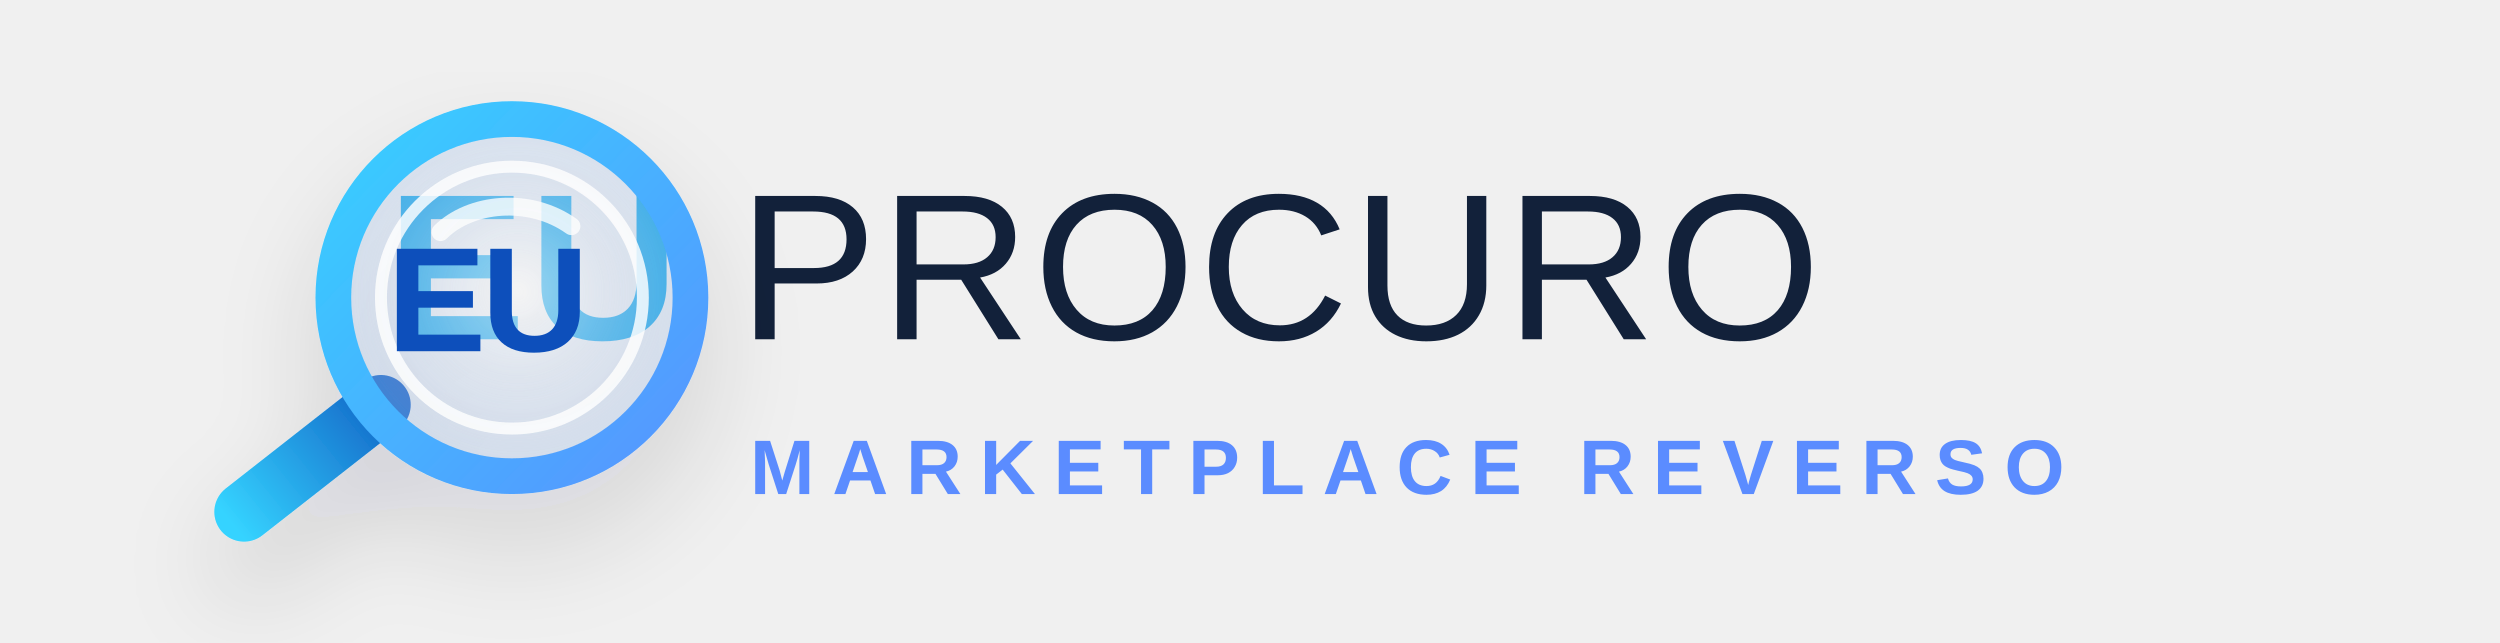
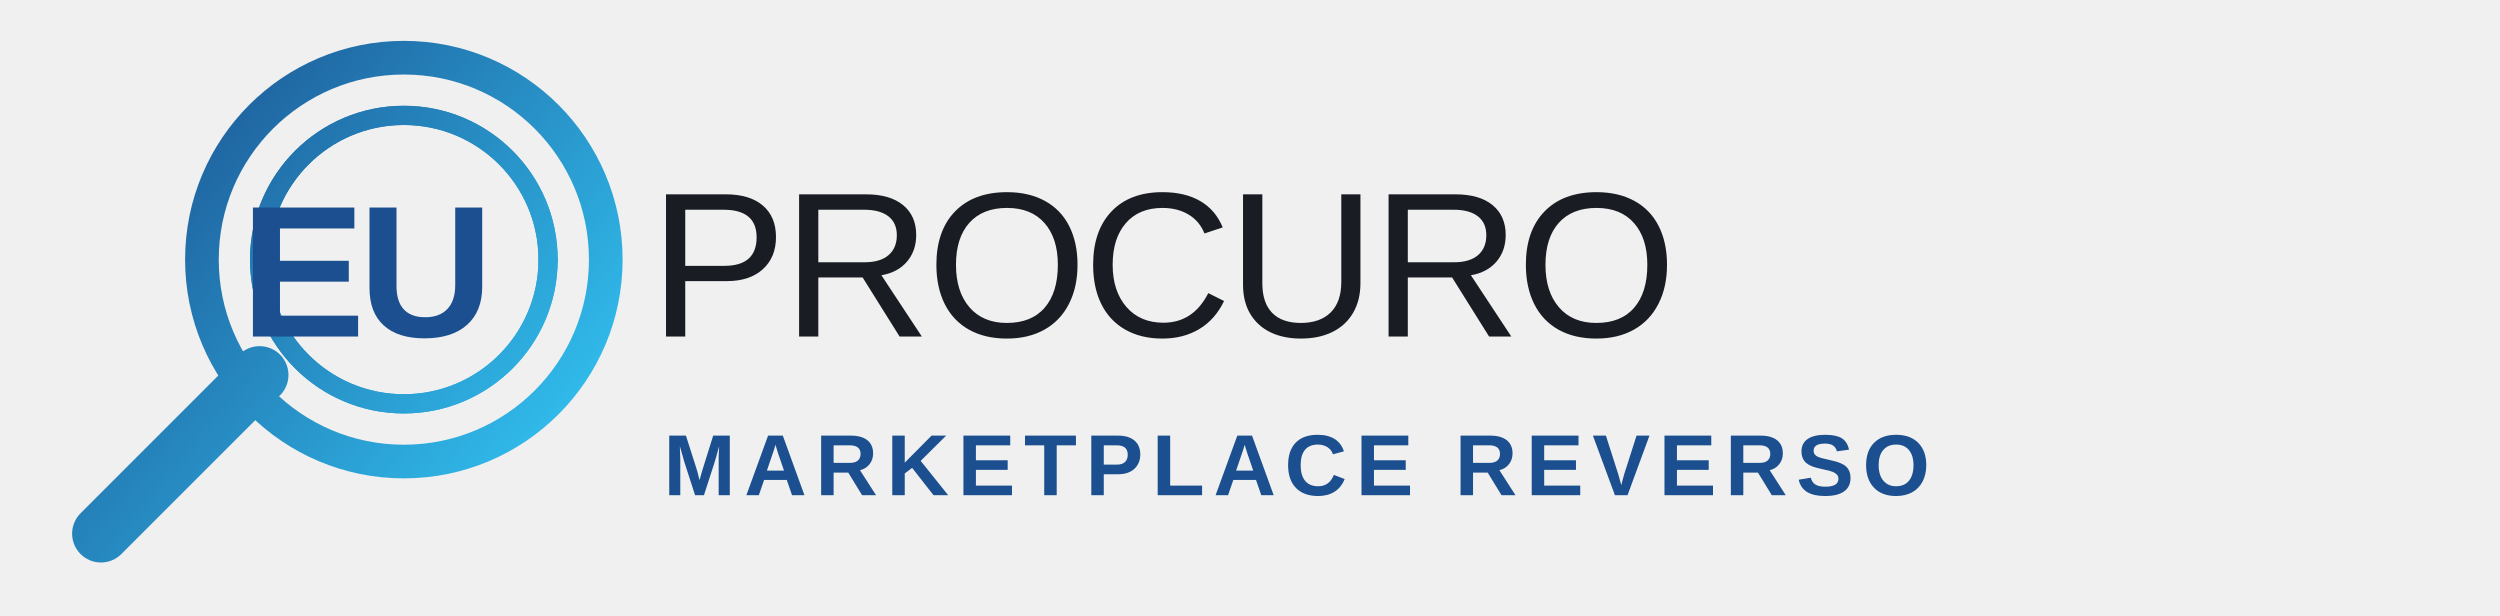
- <svg xmlns="http://www.w3.org/2000/svg" width="420" height="108" viewBox="54 0 366 108" fill="none" role="img" aria-labelledby="title desc">
+ <svg xmlns="http://www.w3.org/2000/svg" width="520" height="128" viewBox="0 0 520 128" fill="none" role="img" aria-labelledby="title desc">
  <defs>
-     <linearGradient id="lensStroke" x1="78" y1="18" x2="151" y2="88" gradientUnits="userSpaceOnUse">
-       <stop stop-color="#35D3FF" />
-       <stop offset="1" stop-color="#5B8CFF" />
+     <linearGradient id="lightLens" x1="20" y1="18" x2="132" y2="112" gradientUnits="userSpaceOnUse">
+       <stop stop-color="#1B4F8F" />
+       <stop offset="1" stop-color="#35D3FF" />
    </linearGradient>
-     <linearGradient id="handleStroke" x1="66" y1="88" x2="97" y2="63" gradientUnits="userSpaceOnUse">
-       <stop stop-color="#35D3FF" />
-       <stop offset="1" stop-color="#0B4FBB" />
-     </linearGradient>
-     <radialGradient id="lensFill" cx="0" cy="0" r="1" gradientUnits="userSpaceOnUse" gradientTransform="translate(114 49) rotate(52) scale(38)">
-       <stop stop-color="#FFFFFF" stop-opacity="0.56" />
-       <stop offset="1" stop-color="#93B8EC" stop-opacity="0.22" />
-     </radialGradient>
-     <filter id="logoShadow" x="40" y="3" width="155" height="105" filterUnits="userSpaceOnUse" color-interpolation-filters="sRGB">
-       <feDropShadow dx="0" dy="9" stdDeviation="8" flood-color="#0F172A" flood-opacity="0.15" />
-     </filter>
  </defs>
-   <g>
-     <text x="92" y="57" font-family="Sora, Arial, sans-serif" font-size="35" font-weight="900" fill="#0EA5E9" letter-spacing="0.5">EU</text>
-     <text x="151" y="57" font-family="Sora, Arial, sans-serif" font-size="35" font-weight="500" fill="#12213A" letter-spacing="0.5">PROCURO</text>
-     <text x="153" y="83" font-family="Sora, Arial, sans-serif" font-size="13" font-weight="800" fill="#5B8CFF" letter-spacing="3">MARKETPLACE REVERSO</text>
+   <g stroke="url(#lightLens)" stroke-linecap="round" stroke-linejoin="round">
+     <path d="M21 111L54 78" stroke-width="12" />
+     <circle cx="84" cy="54" r="42" stroke-width="7" />
+     <circle cx="84" cy="54" r="30" stroke-width="4" />
+     <path d="M54 54a30 30 0 0 1 60 0" stroke-width="4" />
+     <path d="M54 54a30 30 0 0 0 60 0" stroke-width="4" />
  </g>
-   <g filter="url(#logoShadow)">
-     <path d="M68 86L91 68" stroke="url(#handleStroke)" stroke-width="10" stroke-linecap="round" />
-     <circle cx="113" cy="50" r="30" fill="url(#lensFill)" />
-     <circle cx="113" cy="50" r="30" stroke="url(#lensStroke)" stroke-width="6" />
-     <circle cx="113" cy="50" r="22" stroke="#FFFFFF" stroke-opacity="0.82" stroke-width="2" />
-     <path d="M101 39c5-5 15-6 22-1" stroke="#FFFFFF" stroke-opacity="0.78" stroke-width="3" stroke-linecap="round" />
-     <text x="92" y="59" font-family="Sora, Arial, sans-serif" font-size="25" font-weight="900" fill="#0B4FBB" letter-spacing="-0.8">EU</text>
-   </g>
+   <text x="50" y="70" font-family="Sora, Arial, sans-serif" font-size="39" font-weight="900" fill="#1B4F8F" letter-spacing="-1.5">EU</text>
+   <text x="135" y="70" font-family="Sora, Arial, sans-serif" font-size="43" font-weight="500" fill="#191D23" letter-spacing="-1">PROCURO</text>
+   <text x="138" y="103" font-family="Sora, Arial, sans-serif" font-size="18" font-weight="900" fill="#1B4F8F" letter-spacing="1.8">MARKETPLACE REVERSO</text>
</svg>
